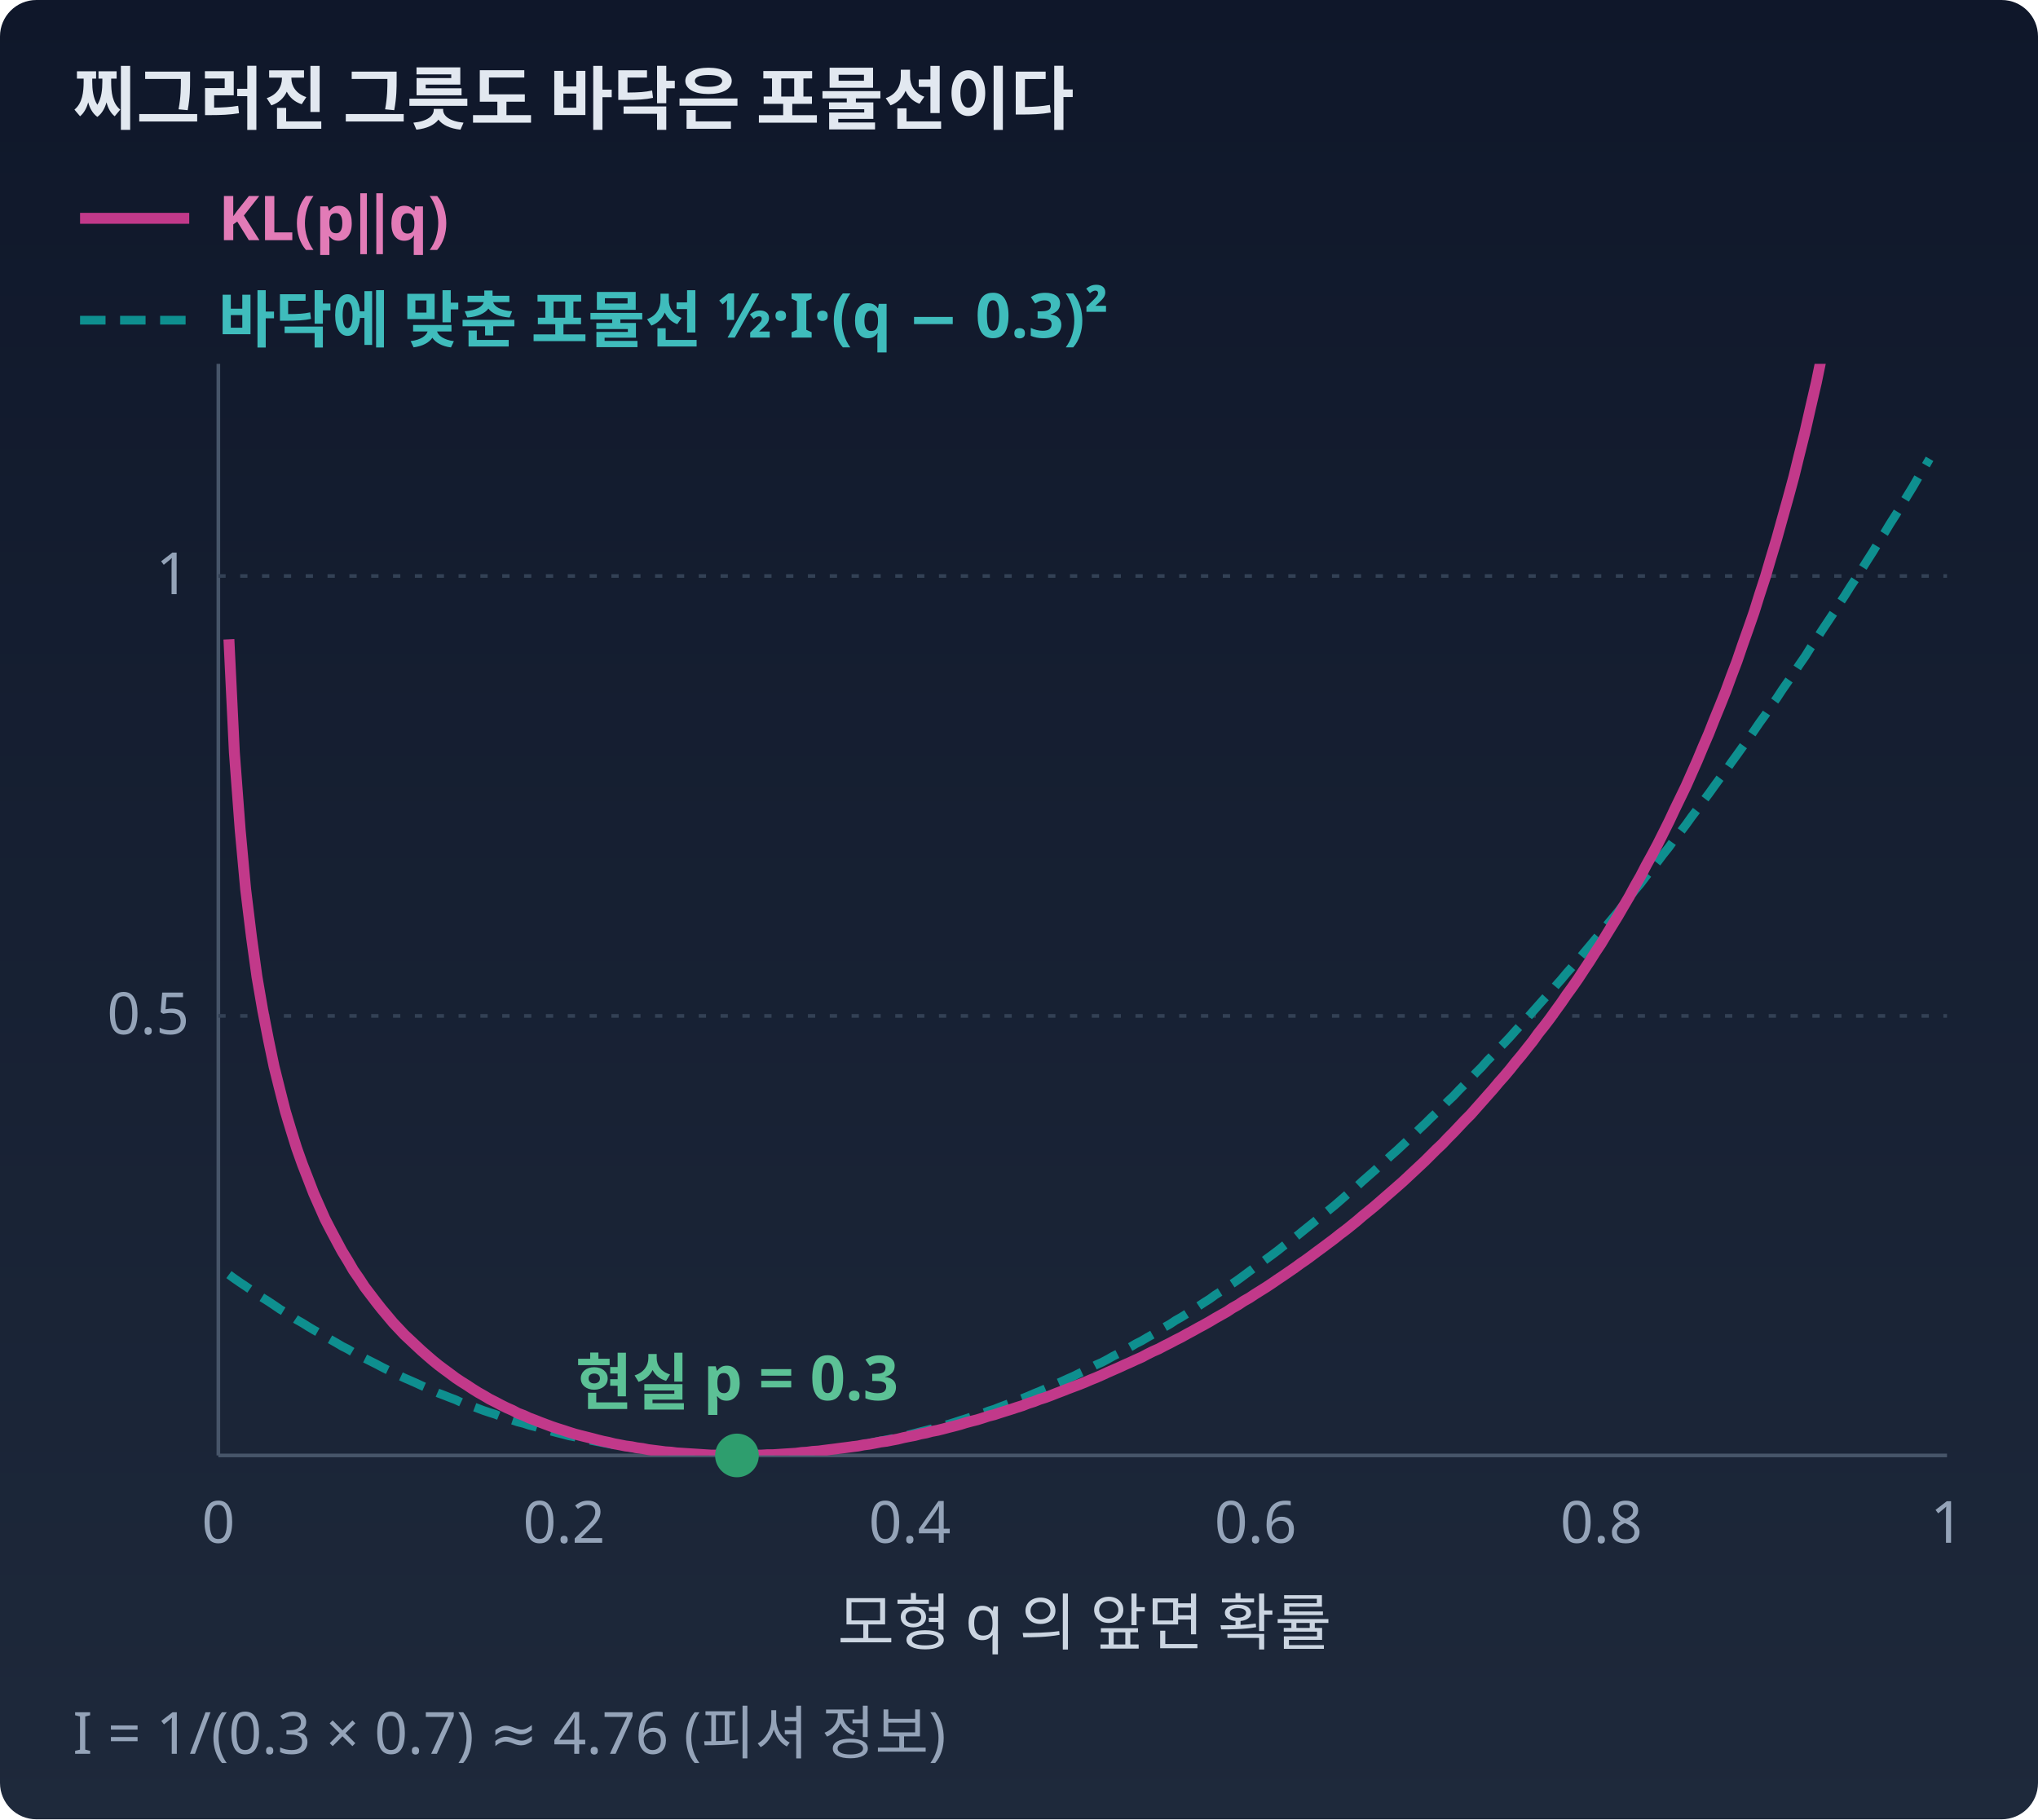
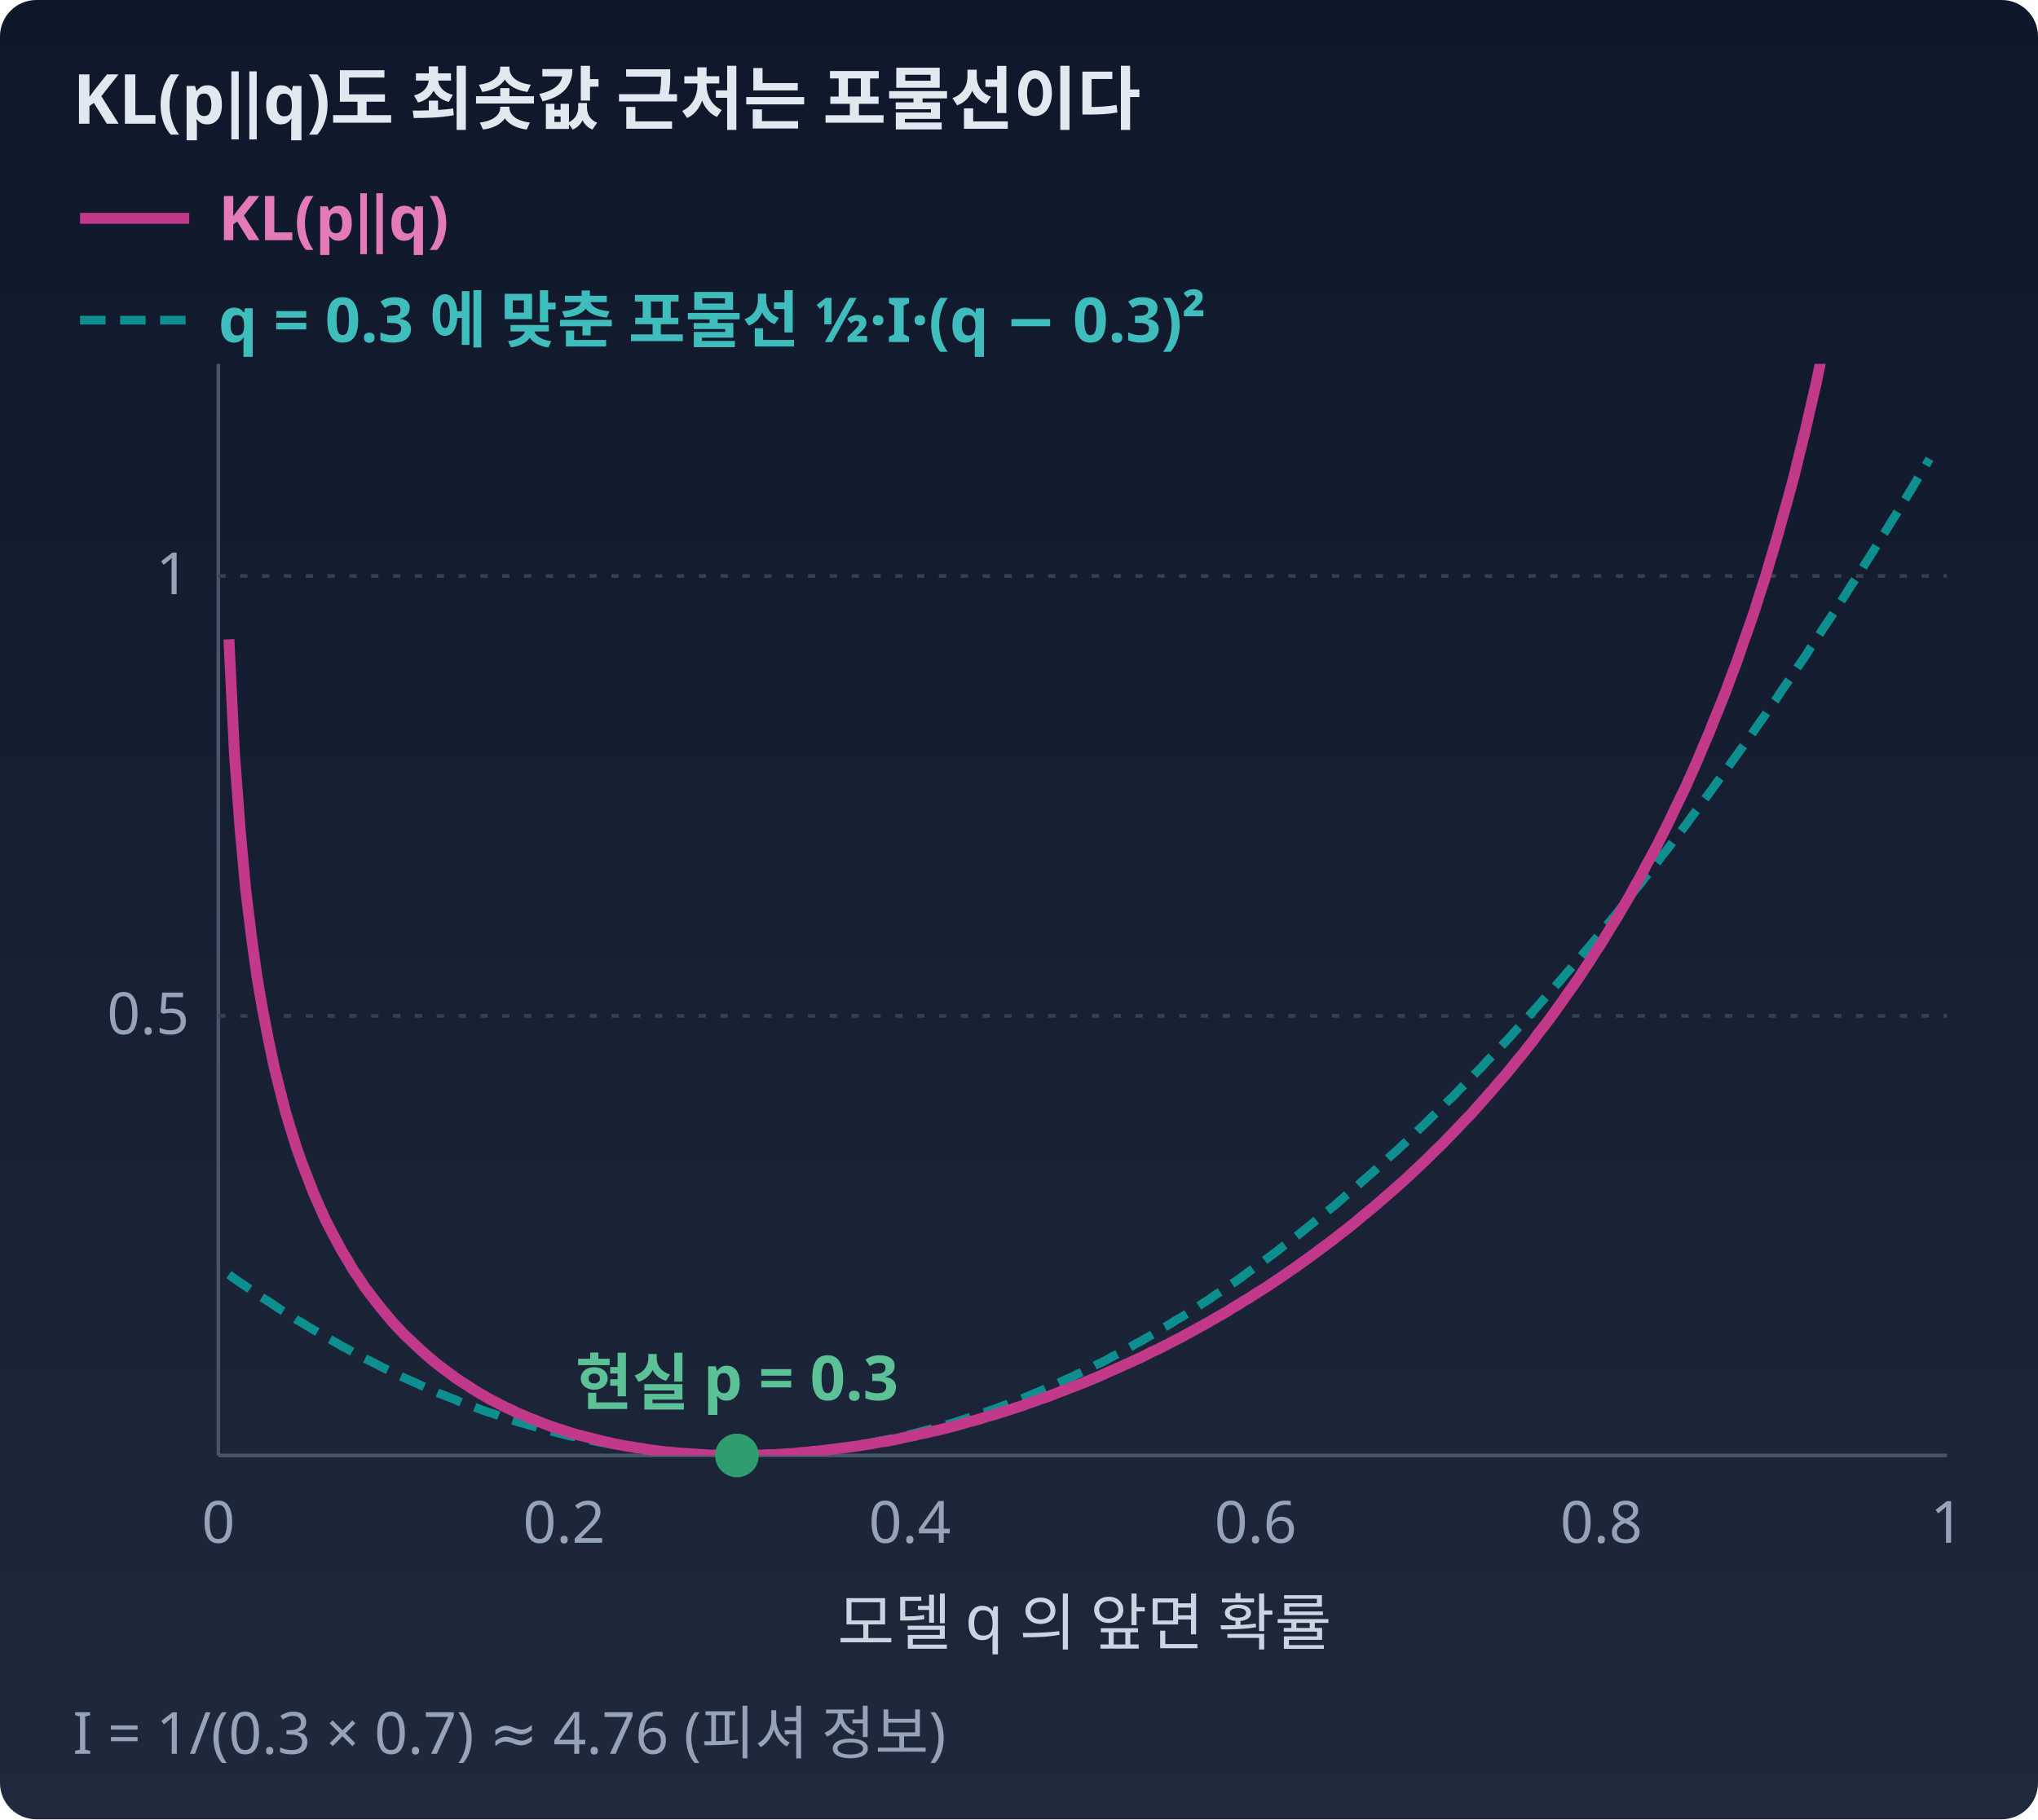
<svg xmlns="http://www.w3.org/2000/svg" viewBox="0 0 560 500" font-family="'Noto Sans KR', sans-serif">
  <defs>
    <linearGradient id="bg3f" x1="0" y1="0" x2="0" y2="1">
      <stop offset="0%" stop-color="#0f172a" />
      <stop offset="100%" stop-color="#1e293b" />
    </linearGradient>
    <clipPath id="c3f">
      <rect x="60" y="100" width="475" height="300" />
    </clipPath>
  </defs>
  <rect width="560" height="500" fill="url(#bg3f)" rx="10" />
-   <text x="20" y="34" fill="#e2e8f0" font-size="19" font-weight="700">찌그러진 그릇도 바닥은 포물선이다</text>
+   <text x="20" y="34" fill="#e2e8f0" font-size="19" font-weight="700">KL(p‖q)도 최솟값 근처는 포물선이다</text>
  <line x1="60" y1="400" x2="535" y2="400" stroke="#475569" />
  <line x1="60" y1="100" x2="60" y2="400" stroke="#475569" />
  <text x="60.0" y="424" fill="#94a3b8" font-size="16" text-anchor="middle">0</text>
  <text x="155.0" y="424" fill="#94a3b8" font-size="16" text-anchor="middle">0.2</text>
  <text x="250.0" y="424" fill="#94a3b8" font-size="16" text-anchor="middle">0.4</text>
  <text x="345.0" y="424" fill="#94a3b8" font-size="16" text-anchor="middle">0.6</text>
  <text x="440.0" y="424" fill="#94a3b8" font-size="16" text-anchor="middle">0.8</text>
  <text x="535.0" y="424" fill="#94a3b8" font-size="16" text-anchor="middle">1</text>
  <text x="52" y="284.2" fill="#94a3b8" font-size="16" text-anchor="end">0.5</text>
  <line x1="60" y1="279.2" x2="535" y2="279.2" stroke="#334155" stroke-dasharray="2 4" />
  <text x="52" y="163.3" fill="#94a3b8" font-size="16" text-anchor="end">1</text>
  <line x1="60" y1="158.3" x2="535" y2="158.3" stroke="#334155" stroke-dasharray="2 4" />
-   <text x="298" y="452" fill="#cbd5e1" font-size="17" text-anchor="middle">모형 q 의 앞면 확률</text>
+   <text x="298" y="452" fill="#cbd5e1" font-size="17" text-anchor="middle">모델 q 의 앞면 확률</text>
  <g clip-path="url(#c3f)">
    <polyline points="62.9,350.3 64.4,351.4 66.0,352.5 67.5,353.5 69.1,354.6 70.6,355.7 72.2,356.7 73.8,357.7 75.3,358.7 76.9,359.8 78.4,360.7 80.0,361.7 81.5,362.7 83.1,363.6 84.7,364.6 86.2,365.5 87.8,366.4 89.3,367.3 90.9,368.2 92.5,369.1 94.0,370.0 95.6,370.8 97.1,371.7 98.7,372.5 100.2,373.3 101.8,374.1 103.4,374.9 104.9,375.7 106.5,376.5 108.0,377.2 109.6,378.0 111.1,378.7 112.7,379.4 114.3,380.1 115.8,380.8 117.4,381.5 118.9,382.2 120.5,382.9 122.1,383.5 123.6,384.1 125.2,384.7 126.7,385.4 128.3,386.0 129.8,386.5 131.4,387.1 133.0,387.7 134.5,388.2 136.1,388.7 137.6,389.3 139.2,389.8 140.8,390.3 142.3,390.8 143.9,391.2 145.4,391.7 147.0,392.1 148.5,392.6 150.1,393.0 151.7,393.4 153.2,393.8 154.8,394.2 156.3,394.6 157.9,394.9 159.4,395.3 161.0,395.6 162.6,395.9 164.1,396.2 165.7,396.5 167.2,396.8 168.8,397.1 170.4,397.4 171.9,397.6 173.5,397.9 175.0,398.1 176.6,398.3 178.1,398.5 179.7,398.7 181.3,398.8 182.8,399.0 184.4,399.2 185.9,399.3 187.5,399.4 189.0,399.5 190.6,399.6 192.2,399.7 193.7,399.8 195.3,399.9 196.8,399.9 198.4,400.0 200.0,400.0 201.5,400.0 203.1,400.0 204.6,400.0 206.2,400.0 207.7,399.9 209.3,399.9 210.9,399.8 212.4,399.7 214.0,399.7 215.5,399.6 217.1,399.5 218.7,399.3 220.2,399.2 221.8,399.1 223.3,398.9 224.9,398.7 226.4,398.5 228.0,398.3 229.6,398.1 231.1,397.9 232.7,397.7 234.2,397.4 235.8,397.2 237.3,396.9 238.9,396.6 240.5,396.3 242.0,396.0 243.6,395.7 245.1,395.4 246.7,395.0 248.3,394.7 249.8,394.3 251.4,393.9 252.9,393.5 254.5,393.1 256.0,392.7 257.6,392.3 259.2,391.8 260.7,391.4 262.3,390.9 263.8,390.4 265.4,389.9 266.9,389.4 268.5,388.9 270.1,388.4 271.6,387.8 273.2,387.3 274.7,386.7 276.3,386.1 277.9,385.5 279.4,384.9 281.0,384.3 282.5,383.7 284.1,383.0 285.6,382.4 287.2,381.7 288.8,381.0 290.3,380.3 291.9,379.6 293.4,378.9 295.0,378.2 296.6,377.4 298.1,376.7 299.7,375.9 301.2,375.1 302.8,374.4 304.3,373.6 305.9,372.7 307.5,371.9 309.0,371.1 310.6,370.2 312.1,369.3 313.7,368.5 315.2,367.6 316.8,366.7 318.4,365.8 319.9,364.8 321.5,363.9 323.0,362.9 324.6,362.0 326.2,361.0 327.7,360.0 329.3,359.0 330.8,358.0 332.4,357.0 333.9,355.9 335.5,354.9 337.1,353.8 338.6,352.8 340.2,351.7 341.7,350.6 343.3,349.4 344.8,348.3 346.4,347.2 348.0,346.0 349.5,344.9 351.1,343.7 352.6,342.5 354.2,341.3 355.8,340.1 357.3,338.9 358.9,337.6 360.4,336.4 362.0,335.1 363.5,333.9 365.1,332.6 366.7,331.3 368.2,330.0 369.8,328.6 371.3,327.3 372.9,326.0 374.4,324.6 376.0,323.2 377.6,321.8 379.1,320.4 380.7,319.0 382.2,317.6 383.8,316.2 385.4,314.7 386.9,313.3 388.5,311.8 390.0,310.3 391.6,308.8 393.1,307.3 394.7,305.8 396.3,304.3 397.8,302.7 399.4,301.2 400.9,299.6 402.5,298.0 404.1,296.4 405.6,294.8 407.2,293.2 408.7,291.5 410.3,289.9 411.8,288.2 413.4,286.6 415.0,284.9 416.5,283.2 418.1,281.5 419.6,279.8 421.2,278.0 422.7,276.3 424.3,274.5 425.9,272.8 427.4,271.0 429.0,269.2 430.5,267.4 432.1,265.6 433.7,263.7 435.2,261.9 436.8,260.0 438.3,258.2 439.9,256.3 441.4,254.4 443.0,252.5 444.6,250.6 446.1,248.6 447.7,246.7 449.2,244.7 450.8,242.8 452.3,240.8 453.9,238.8 455.5,236.8 457.0,234.8 458.6,232.8 460.1,230.7 461.7,228.7 463.3,226.6 464.8,224.5 466.4,222.4 467.9,220.3 469.5,218.2 471.0,216.1 472.6,213.9 474.2,211.8 475.7,209.6 477.3,207.4 478.8,205.3 480.4,203.1 482.0,200.8 483.5,198.6 485.1,196.4 486.6,194.1 488.2,191.9 489.7,189.6 491.3,187.3 492.9,185.0 494.4,182.7 496.0,180.4 497.5,178.0 499.1,175.7 500.6,173.3 502.2,170.9 503.8,168.5 505.3,166.1 506.9,163.7 508.4,161.3 510.0,158.9 511.6,156.4 513.1,154.0 514.7,151.5 516.2,149.0 517.8,146.5 519.3,144.0 520.9,141.5 522.5,138.9 524.0,136.4 525.6,133.8 527.1,131.2 528.7,128.7 530.2,126.1" fill="none" stroke="#0e8f8f" stroke-width="2.4" stroke-dasharray="7 4" />
    <polyline points="62.9,175.7 64.4,206.8 66.0,228.1 67.5,244.4 69.1,257.5 70.6,268.4 72.2,277.7 73.8,285.9 75.3,293.1 76.9,299.5 78.4,305.4 80.0,310.7 81.5,315.5 83.1,320.0 84.7,324.1 86.2,328.0 87.8,331.6 89.3,335.0 90.9,338.1 92.5,341.1 94.0,343.9 95.6,346.5 97.1,349.1 98.7,351.4 100.2,353.7 101.8,355.8 103.4,357.9 104.9,359.8 106.5,361.7 108.0,363.5 109.6,365.2 111.1,366.8 112.7,368.3 114.3,369.8 115.8,371.2 117.4,372.6 118.9,373.9 120.5,375.2 122.1,376.4 123.6,377.5 125.2,378.7 126.7,379.7 128.3,380.7 129.8,381.7 131.4,382.7 133.0,383.6 134.5,384.5 136.1,385.3 137.6,386.1 139.2,386.9 140.8,387.6 142.3,388.4 143.9,389.0 145.4,389.7 147.0,390.3 148.5,390.9 150.1,391.5 151.7,392.1 153.2,392.6 154.8,393.1 156.3,393.6 157.9,394.1 159.4,394.5 161.0,394.9 162.6,395.3 164.1,395.7 165.7,396.1 167.2,396.4 168.8,396.8 170.4,397.1 171.9,397.4 173.5,397.6 175.0,397.9 176.6,398.1 178.1,398.4 179.7,398.6 181.3,398.8 182.8,399.0 184.4,399.1 185.9,399.3 187.5,399.4 189.0,399.5 190.6,399.6 192.2,399.7 193.7,399.8 195.3,399.9 196.8,399.9 198.4,400.0 200.0,400.0 201.5,400.0 203.1,400.0 204.6,400.0 206.2,400.0 207.7,399.9 209.3,399.9 210.9,399.8 212.4,399.8 214.0,399.7 215.5,399.6 217.1,399.5 218.7,399.4 220.2,399.2 221.8,399.1 223.3,398.9 224.9,398.8 226.4,398.6 228.0,398.4 229.6,398.2 231.1,398.0 232.7,397.8 234.2,397.6 235.8,397.4 237.3,397.1 238.9,396.9 240.5,396.6 242.0,396.3 243.6,396.1 245.1,395.8 246.7,395.5 248.3,395.1 249.8,394.8 251.4,394.5 252.9,394.1 254.5,393.8 256.0,393.4 257.6,393.1 259.2,392.7 260.7,392.3 262.3,391.9 263.8,391.5 265.4,391.0 266.9,390.6 268.5,390.2 270.1,389.7 271.6,389.2 273.2,388.8 274.7,388.3 276.3,387.8 277.9,387.3 279.4,386.8 281.0,386.3 282.5,385.7 284.1,385.2 285.6,384.6 287.2,384.1 288.8,383.5 290.3,382.9 291.9,382.3 293.4,381.7 295.0,381.1 296.6,380.5 298.1,379.9 299.7,379.2 301.2,378.6 302.8,377.9 304.3,377.2 305.9,376.5 307.5,375.8 309.0,375.1 310.6,374.4 312.1,373.7 313.7,373.0 315.2,372.2 316.8,371.4 318.4,370.7 319.9,369.9 321.5,369.1 323.0,368.3 324.6,367.5 326.2,366.6 327.7,365.8 329.3,364.9 330.8,364.1 332.4,363.2 333.9,362.3 335.5,361.4 337.1,360.5 338.6,359.5 340.2,358.6 341.7,357.6 343.3,356.7 344.8,355.7 346.4,354.7 348.0,353.7 349.5,352.7 351.1,351.6 352.6,350.6 354.2,349.5 355.8,348.4 357.3,347.3 358.9,346.2 360.4,345.1 362.0,343.9 363.5,342.8 365.1,341.6 366.7,340.4 368.2,339.2 369.8,338.0 371.3,336.8 372.9,335.5 374.4,334.2 376.0,332.9 377.6,331.6 379.1,330.3 380.7,328.9 382.2,327.6 383.8,326.2 385.4,324.8 386.9,323.4 388.5,321.9 390.0,320.5 391.6,319.0 393.1,317.5 394.7,315.9 396.3,314.4 397.8,312.8 399.4,311.2 400.9,309.6 402.5,307.9 404.1,306.3 405.6,304.6 407.2,302.8 408.7,301.1 410.3,299.3 411.8,297.5 413.4,295.7 415.0,293.8 416.5,291.9 418.1,290.0 419.6,288.1 421.2,286.1 422.7,284.0 424.3,282.0 425.9,279.9 427.4,277.8 429.0,275.6 430.5,273.4 432.1,271.2 433.7,268.9 435.2,266.6 436.8,264.2 438.3,261.8 439.9,259.4 441.4,256.9 443.0,254.3 444.6,251.7 446.1,249.1 447.7,246.4 449.2,243.6 450.8,240.8 452.3,237.9 453.9,235.0 455.5,232.0 457.0,229.0 458.6,225.8 460.1,222.6 461.7,219.3 463.3,216.0 464.8,212.6 466.4,209.0 467.9,205.4 469.5,201.7 471.0,197.9 472.6,194.0 474.2,190.0 475.7,185.9 477.3,181.7 478.8,177.3 480.4,172.8 482.0,168.2 483.5,163.4 485.1,158.5 486.6,153.4 488.2,148.1 489.7,142.7 491.3,137.0 492.9,131.1 494.4,125.0 496.0,118.6 497.5,112.0 499.1,105.1 500.6,97.8 502.2,90.2 503.8,82.3 505.3,73.9 506.9,65.0 508.4,55.6 510.0,45.6 511.6,35.0 513.1,23.6 514.7,11.4 516.2,-1.9 517.8,-16.3 519.3,-32.1 520.9,-49.6 522.5,-69.1 524.0,-91.3 525.6,-117.0 527.1,-147.3 528.7,-184.4 530.2,-232.1" fill="none" stroke="#c2398a" stroke-width="3" />
  </g>
  <circle cx="202.5" cy="400.0" r="6" fill="#2e9e6e" />
  <text x="202.5" y="386.0" fill="#5cc196" font-size="17" font-weight="600" text-anchor="middle">현실 p = 0.3</text>
  <line x1="22" y1="60" x2="52" y2="60" stroke="#c2398a" stroke-width="3" />
  <text x="60" y="66" fill="#e27bb7" font-size="17" font-weight="600">KL(p‖q)</text>
  <line x1="22" y1="88" x2="52" y2="88" stroke="#0e8f8f" stroke-width="2.4" stroke-dasharray="7 4" />
-   <text x="60" y="94" fill="#3fbcbc" font-size="17" font-weight="600">바닥에 맞춘 포물선 ½·I·(q − 0.3)²</text>
+   <text x="60" y="94" fill="#3fbcbc" font-size="17" font-weight="600">q = 0.3 에 맞춘 포물선 ½·I·(q − 0.3)²</text>
  <text x="20" y="482" fill="#94a3b8" font-size="16">I = 1/(0.3 × 0.7) ≈ 4.76 (피셔 정보)</text>
</svg>
